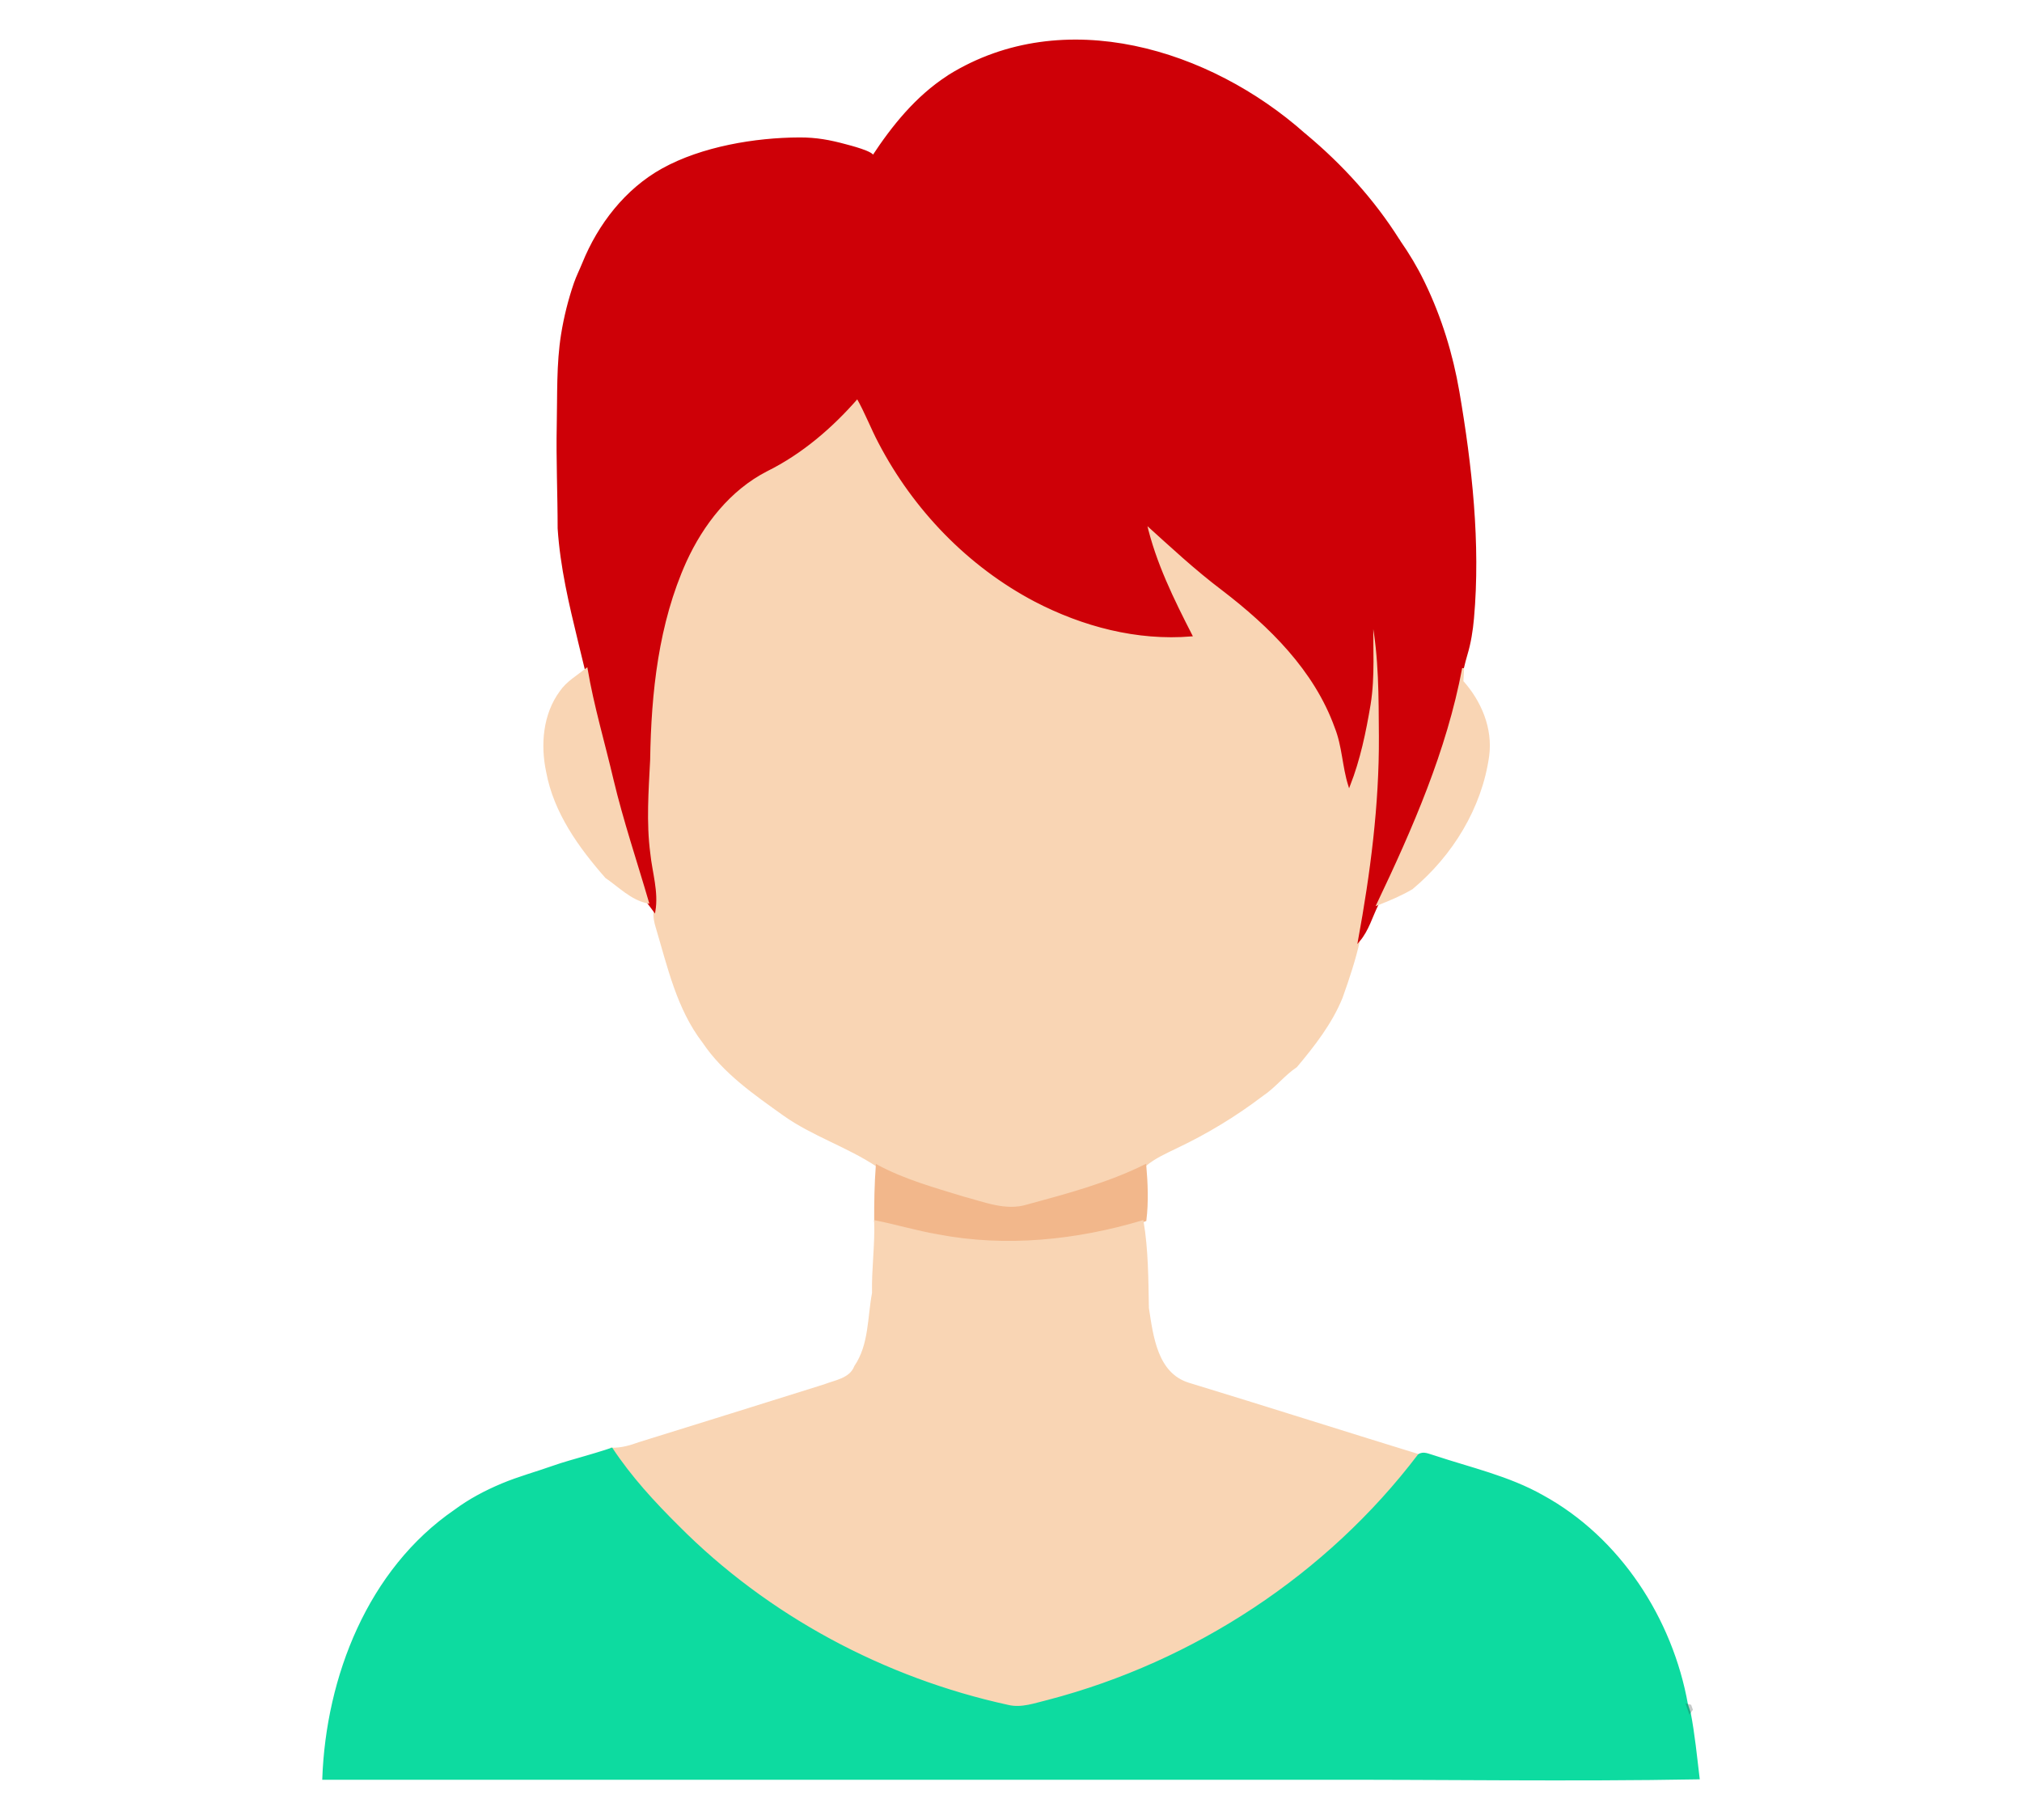
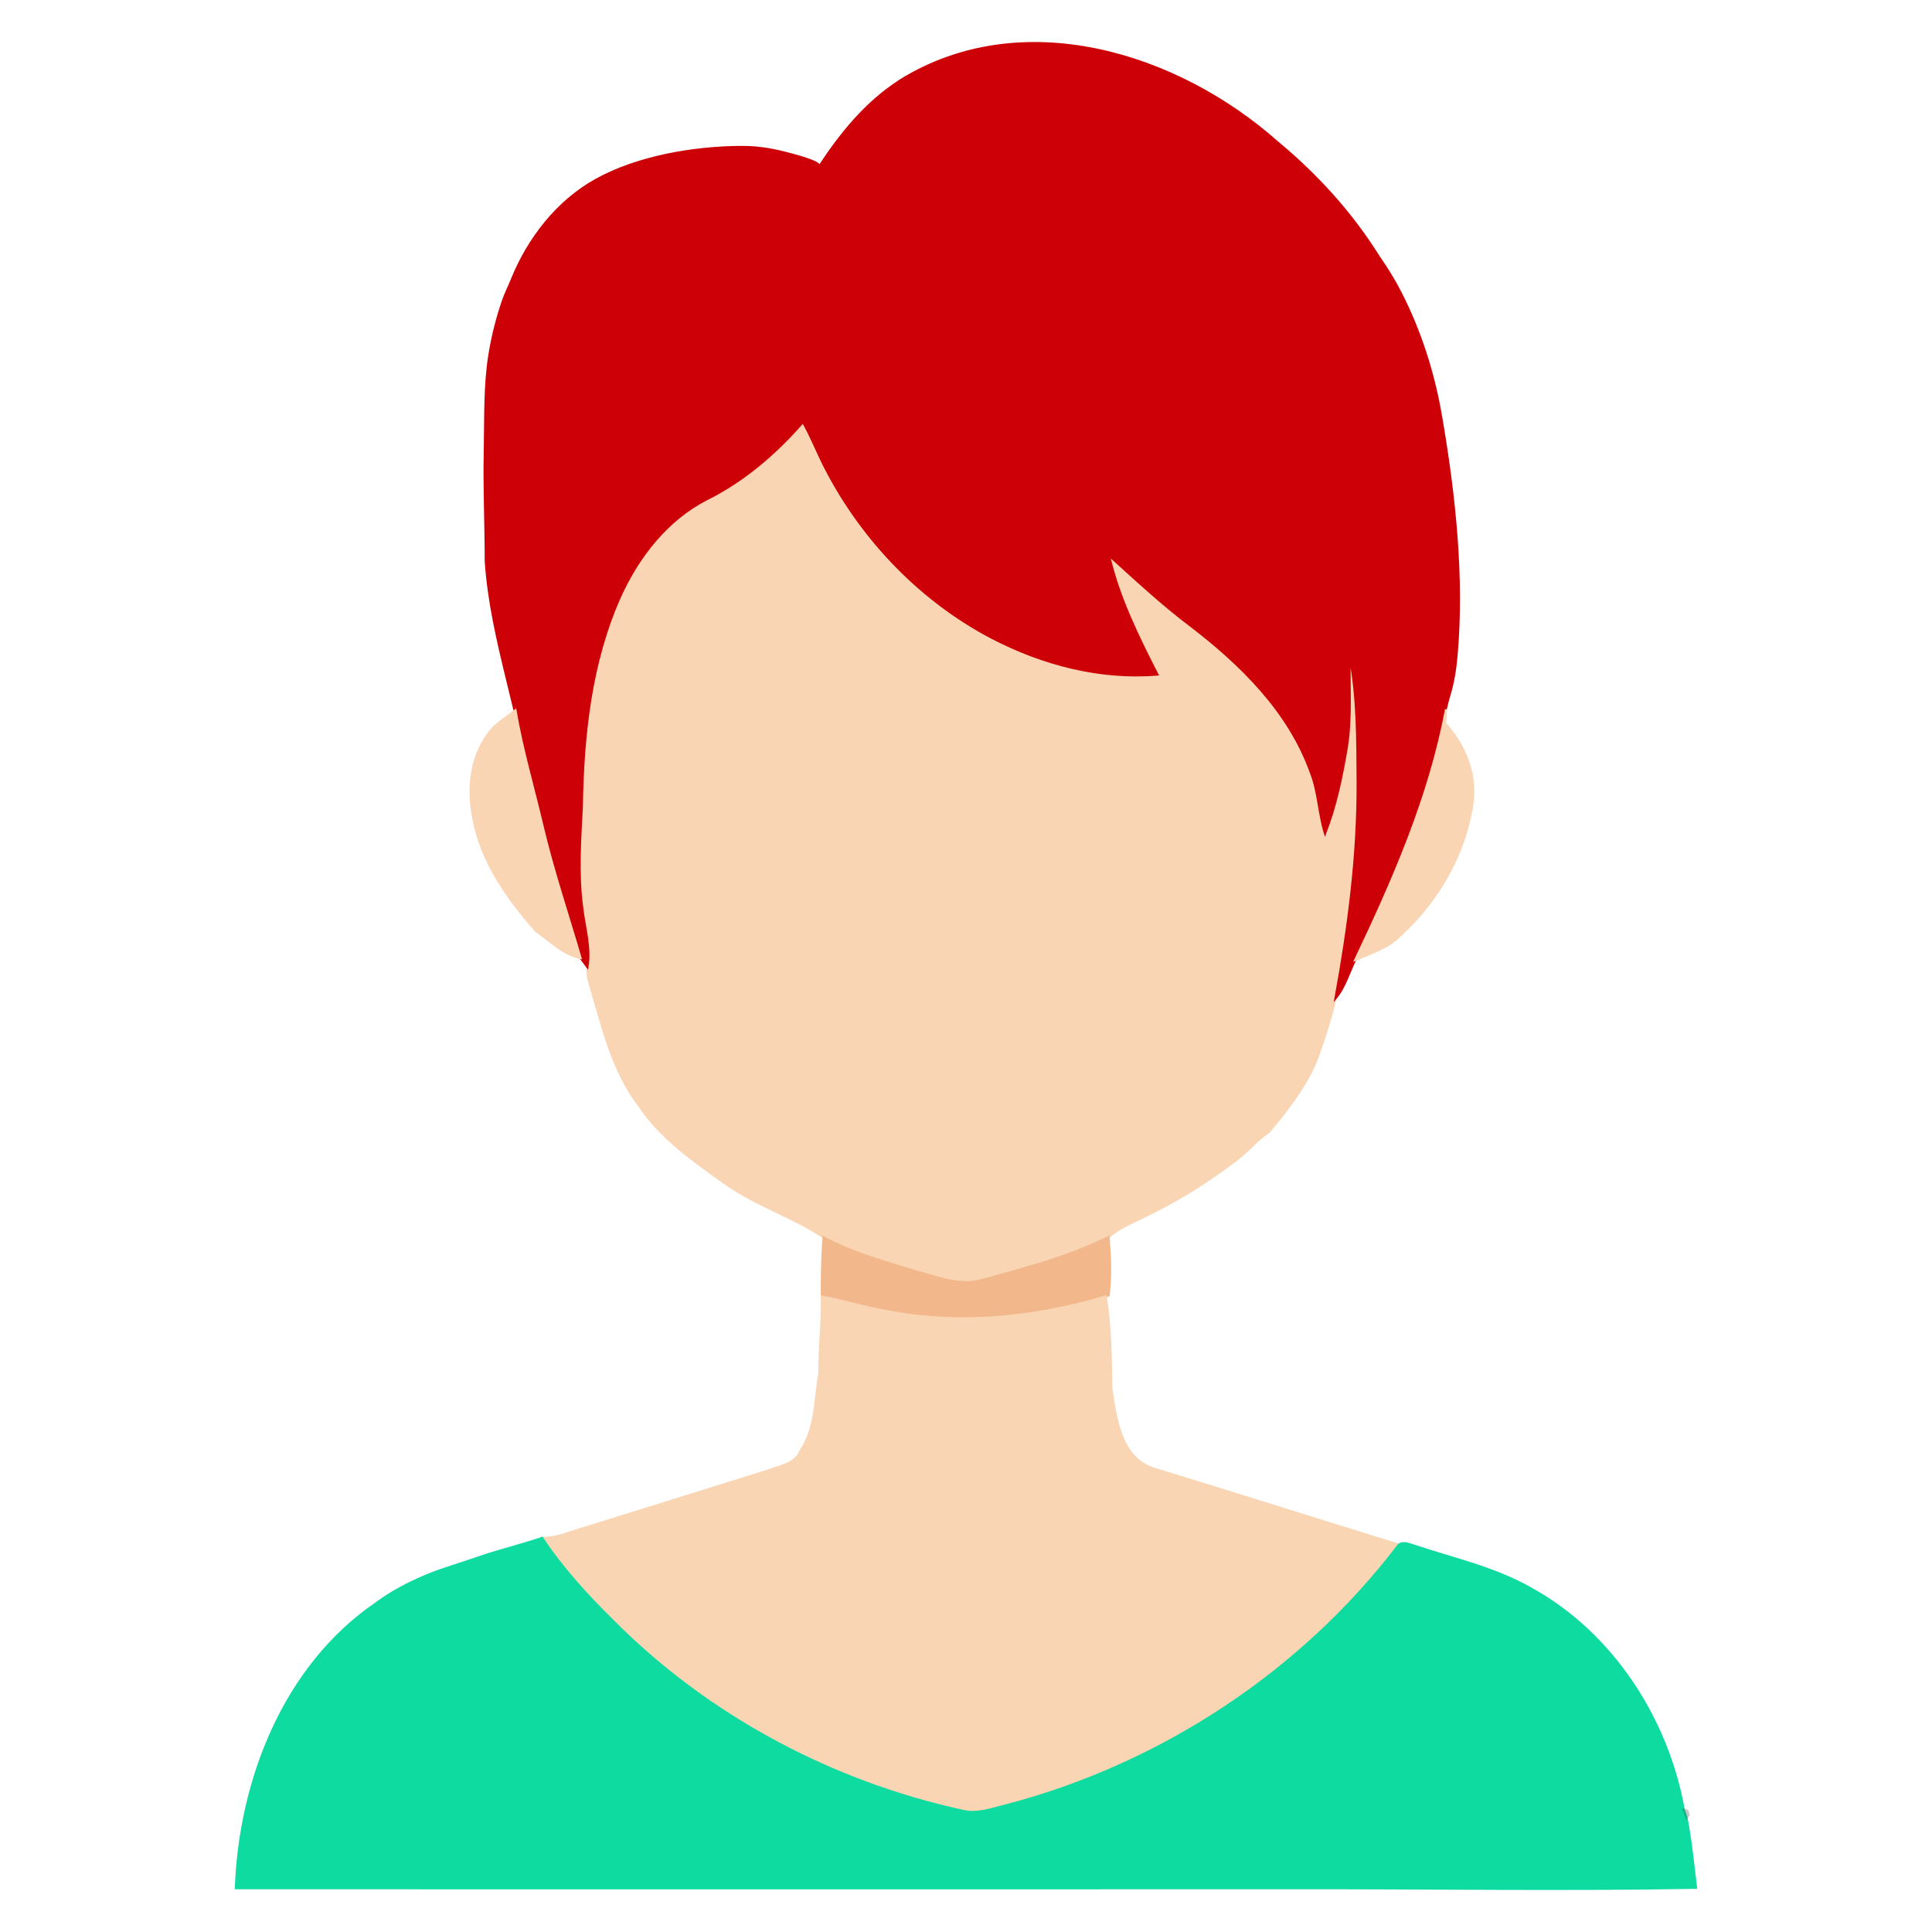
- <svg xmlns="http://www.w3.org/2000/svg" version="1.1" id="Layer_1" x="0px" y="0px" viewBox="0 0 1365.06 1674.648" enable-background="new 0 0 1365.06 1674.648" xml:space="preserve" width="20" height="18">
+ <svg xmlns="http://www.w3.org/2000/svg" version="1.1" id="Layer_1" x="0px" y="0px" viewBox="0 0 1365.06 1674.648" enable-background="new 0 0 1365.06 1674.648" xml:space="preserve" width="40" height="40">
  <g>
    <path opacity="0.47" fill="#6C4648" stroke="#6C4648" stroke-width="1.803" enable-background="new    " d="M952.594,123.462   c0.324,0.288,1.01,0.829,1.334,1.082C953.604,124.291,952.919,123.75,952.594,123.462z" />
    <path opacity="0.45" fill="#694546" stroke="#694546" stroke-width="1.803" enable-background="new    " d="M1039.071,220.577   c0.252,0.397,0.721,1.154,0.974,1.515C1039.792,221.731,1039.323,220.974,1039.071,220.577z" />
    <path opacity="0.47" fill="#6D4649" stroke="#6D4649" stroke-width="1.803" enable-background="new    " d="M1064.567,267.53   c0.216,0.541,0.613,1.587,0.793,2.092C1065.18,269.117,1064.783,268.071,1064.567,267.53z" />
    <path opacity="0.66" fill="#94484B" stroke="#94484B" stroke-width="1.803" enable-background="new    " d="M1066.442,273.047   c1.154,1.154,3.065,7.429,3.065,7.429C1068.75,278.637,1067.199,274.887,1066.442,273.047z" />
    <path opacity="0.66" fill="#93484A" stroke="#93484A" stroke-width="1.803" enable-background="new    " d="M1073.835,292.196   c0,0,3.354,5.337,3.39,6.96C1076.395,297.425,1074.7,293.927,1073.835,292.196z" />
    <path opacity="0.73" fill="#A24B4E" stroke="#A24B4E" stroke-width="1.803" enable-background="new    " d="M1077.441,302.618   c0,0,3.245,5.626,3.281,7.248C1079.893,308.064,1078.271,304.421,1077.441,302.618z" />
    <path opacity="0.73" fill="#A34A4E" stroke="#A34A4E" stroke-width="1.803" enable-background="new    " d="M1081.011,313.401   c0,0,3.282,5.626,3.318,7.249C1083.5,318.846,1081.841,315.204,1081.011,313.401z" />
    <path opacity="0.64" fill="#8F4B4E" stroke="#8F4B4E" stroke-width="1.803" enable-background="new    " d="M1084.69,324.255   c0,0,3.101,5.734,3.101,7.393C1086.997,329.809,1085.447,326.095,1084.69,324.255z" />
    <path fill="#F9D5B4" stroke="#F9D5B4" stroke-width="1.803" d="M457.643,432.838c32.239-15.975,60.043-39.921,83.556-66.931   c7.645,13.343,13.054,27.804,20.231,41.363c31.951,61.233,82.077,113.307,143.347,145.51   c43.996,22.899,93.906,36.062,143.707,31.915c-16.913-33.069-33.574-66.751-41.94-103.174   c23.116,20.88,45.871,42.157,70.754,60.909c43.599,33.393,84.998,73.999,103.967,126.758c6.888,17.166,6.96,35.954,12.477,53.444   c9.34-23.873,14.569-49.117,18.788-74.324c4.291-26.253,1.983-52.867,2.596-79.336c6.888,35.701,6.599,72.304,6.852,108.511   c0.361,63.145-7.861,126.001-19.221,188.028c-4.075,17.815-9.845,35.233-16.012,52.434c-9.628,23.621-25.496,43.924-41.724,63.289   c-11.504,7.645-19.834,18.969-31.338,26.542c-24.414,18.608-50.847,34.62-78.579,47.782c-10.025,4.905-20.411,9.376-28.994,16.661   c-34.295,17.021-71.764,26.974-108.619,37c-19.762,6.094-39.632-2.344-58.601-7.285c-27.119-8.294-54.814-15.976-79.878-29.463   c-27.083-17.959-58.709-27.84-85.287-46.628c-27.155-19.438-55.355-38.803-74.288-66.967   c-23.729-30.833-32.131-69.456-43.058-105.986c-1.443-4.724-2.38-9.629-1.983-14.533c2.993-17.887-2.885-35.377-4.688-53.011   c-3.751-28.597-1.587-57.519-0.144-86.224c0.974-61.991,7.681-125.532,33.43-182.618   C398.717,482.135,423.492,450.328,457.643,432.838z" />
    <path fill="#CE0007" stroke="#CE0007" stroke-width="1.803" d="M1107.68,569.013c6.142-68.807-1.783-140.778-13.458-208.67   c-5.909-34.365-16.283-68.081-31.451-99.505c-0.315-0.652-0.632-1.303-0.951-1.954c-6.244-12.843-13.608-25.075-21.775-36.793   c-0.252-0.361-0.721-1.118-0.974-1.515c-22.935-36.351-52.218-68.518-85.142-96.033c-0.325-0.252-1.01-0.793-1.334-1.082   C865.232,45.767,730.971,4.563,625.8,69.477c-0.361,0.252-1.082,0.757-1.443,1.01c-28.813,18.68-50.522,45.545-69.166,73.962   c2.598-3.961-22.578-10.236-24.738-10.823c-14.57-3.959-27.061-6.311-42.464-6.265c-40.965,0.121-89.914,8.402-126.036,28.399   c-33.714,18.664-58.742,51.057-73.046,86.419c-2.491,6.158-5.585,12.24-7.747,18.506c-5.237,15.182-9.203,31.114-11.762,46.991   c-4.374,27.14-3.4,56.109-3.985,83.577c-0.675,31.692,0.819,63.328,0.819,94.934c2.382,35.826,10.365,69.332,18.797,104.123   c10.286,42.436,20.726,84.837,30.852,127.311c9.087,38.118,21.637,75.225,32.6,112.802c1.478,1.983,4.436,5.95,5.914,7.934   c2.993-17.887-2.885-35.377-4.688-53.011c-3.751-28.597-1.587-57.519-0.144-86.224c0.974-61.991,7.681-125.532,33.43-182.618   c15.723-34.367,40.498-66.174,74.648-83.664c32.239-15.975,60.043-39.921,83.556-66.931c7.645,13.343,13.054,27.804,20.231,41.363   c31.951,61.233,82.077,113.307,143.347,145.51c43.996,22.9,93.906,36.062,143.707,31.915   c-16.913-33.069-33.574-66.751-41.94-103.174c23.116,20.88,45.871,42.157,70.754,60.909   c43.599,33.393,84.998,73.999,103.967,126.758c6.888,17.166,6.96,35.954,12.477,53.444c9.34-23.873,14.569-49.117,18.788-74.324   c4.291-26.253,1.983-52.867,2.596-79.337c6.888,35.702,6.599,72.305,6.852,108.511c0.361,63.145-7.861,126.001-19.221,188.028   c8.222-9.665,11.54-22.214,17.093-33.393c20.603-41.474,39.222-84.478,54.497-128.198c5.846-16.733,11.12-33.67,15.625-50.815   c4.459-16.972,6.767-34.422,11.774-51.142C1104.863,591.551,1106.663,580.404,1107.68,569.013z" />
    <path fill="#F9D5B4" stroke="#F9D5B4" stroke-width="1.803" d="M267.992,636.625c6.094-8.979,15.687-14.389,24.017-21.024   c5.878,34.439,15.903,68.013,23.873,102.02c9.087,38.118,21.637,75.225,32.6,112.802c-15.254-3.029-26.181-14.822-38.55-23.224   c-24.486-27.876-47.386-59.719-54.273-97.043C250.394,685.417,252.63,657.505,267.992,636.625z" />
    <path fill="#F9D5B4" stroke="#F9D5B4" stroke-width="1.803" d="M1019.85,832.117c33.105-69.564,64.479-141.111,78.76-217.274   c-0.18,3.029-0.505,9.124-0.685,12.189c16.625,18.572,27.119,43.311,23.729,68.554c-6.635,47.602-33.538,91.273-70.177,121.854   C1041.415,823.354,1030.669,827.862,1019.85,832.117z" />
    <path fill="#F2B78B" stroke="#F2B78B" stroke-width="1.803" d="M559.013,1072.471c25.063,13.487,52.759,21.168,79.878,29.463   c18.968,4.941,38.839,13.379,58.601,7.285c36.855-10.025,74.324-19.978,108.619-37c1.442,16.769,2.164,33.862,0.108,50.595   l-2.596,0.974c-60.873,18.139-125.929,24.919-188.641,12.838c-19.365-3.318-38.19-9.016-57.447-12.838   C557.462,1106.694,557.751,1089.528,559.013,1072.471z" />
    <path fill="#F9D5B4" stroke="#F9D5B4" stroke-width="1.803" d="M557.535,1123.787c19.257,3.823,38.082,9.52,57.447,12.838   c62.712,12.081,127.768,5.301,188.641-12.838c4.399,26.397,4.399,53.119,4.904,79.805c4.039,25.965,7.825,60.368,37.36,69.564   c70.682,21.565,141.183,44.032,211.828,65.777c-83.988,110.602-206.383,190.84-340.606,225.965   c-12.225,2.885-24.811,7.826-37.469,4.688c-114.064-24.883-221.349-82.185-303.679-165.164   c-22.214-22.034-43.563-45.258-60.837-71.403c8.691,0.18,17.057-2.164,25.171-5.157c56.834-17.598,113.595-35.377,170.357-53.156   c10.241-4.039,24.053-5.59,28.525-17.346c13.595-19.978,12.045-44.825,16.372-67.616   C555.046,1167.711,558.292,1145.785,557.535,1123.787z" />
    <path fill="#0DDBA0" stroke="#0DDBA0" stroke-width="1.803" d="M309.299,1334.974c1.953-0.63,3.896-1.279,5.827-1.955   c17.274,26.145,38.623,49.369,60.837,71.403c82.33,82.979,189.614,140.281,303.679,165.164c12.658,3.137,25.243-1.803,37.469-4.688   c134.223-35.124,256.617-115.362,340.606-225.965c4.364-3.101,9.412-0.108,13.92,1.046c33.61,11.179,68.734,18.932,99.856,36.495   c71.042,38.839,119.149,113.343,133.141,192.139c0.613,1.803,1.839,5.409,2.452,7.212c3.859,19.978,5.806,40.281,8.258,60.512   c-118.86,2.128-237.829,0.108-356.726,0.397c-302.993,0.072-605.987,0.036-908.98,0c3.39-93.653,41.796-192.283,121.313-246.845   c13.273-9.882,27.991-17.643,43.224-24.033c15.34-6.435,31.269-10.705,46.898-16.254c9.9-3.515,20.187-6.231,30.296-9.211   C297.356,1338.625,303.37,1336.888,309.299,1334.974z" />
    <path opacity="0.29" fill="#334640" stroke="#334640" stroke-width="1.803" enable-background="new    " d="M1304.632,1568.612   l3.101,0.793l1.298,3.678l-1.947,2.741C1306.471,1574.022,1305.245,1570.415,1304.632,1568.612z" />
  </g>
</svg>
